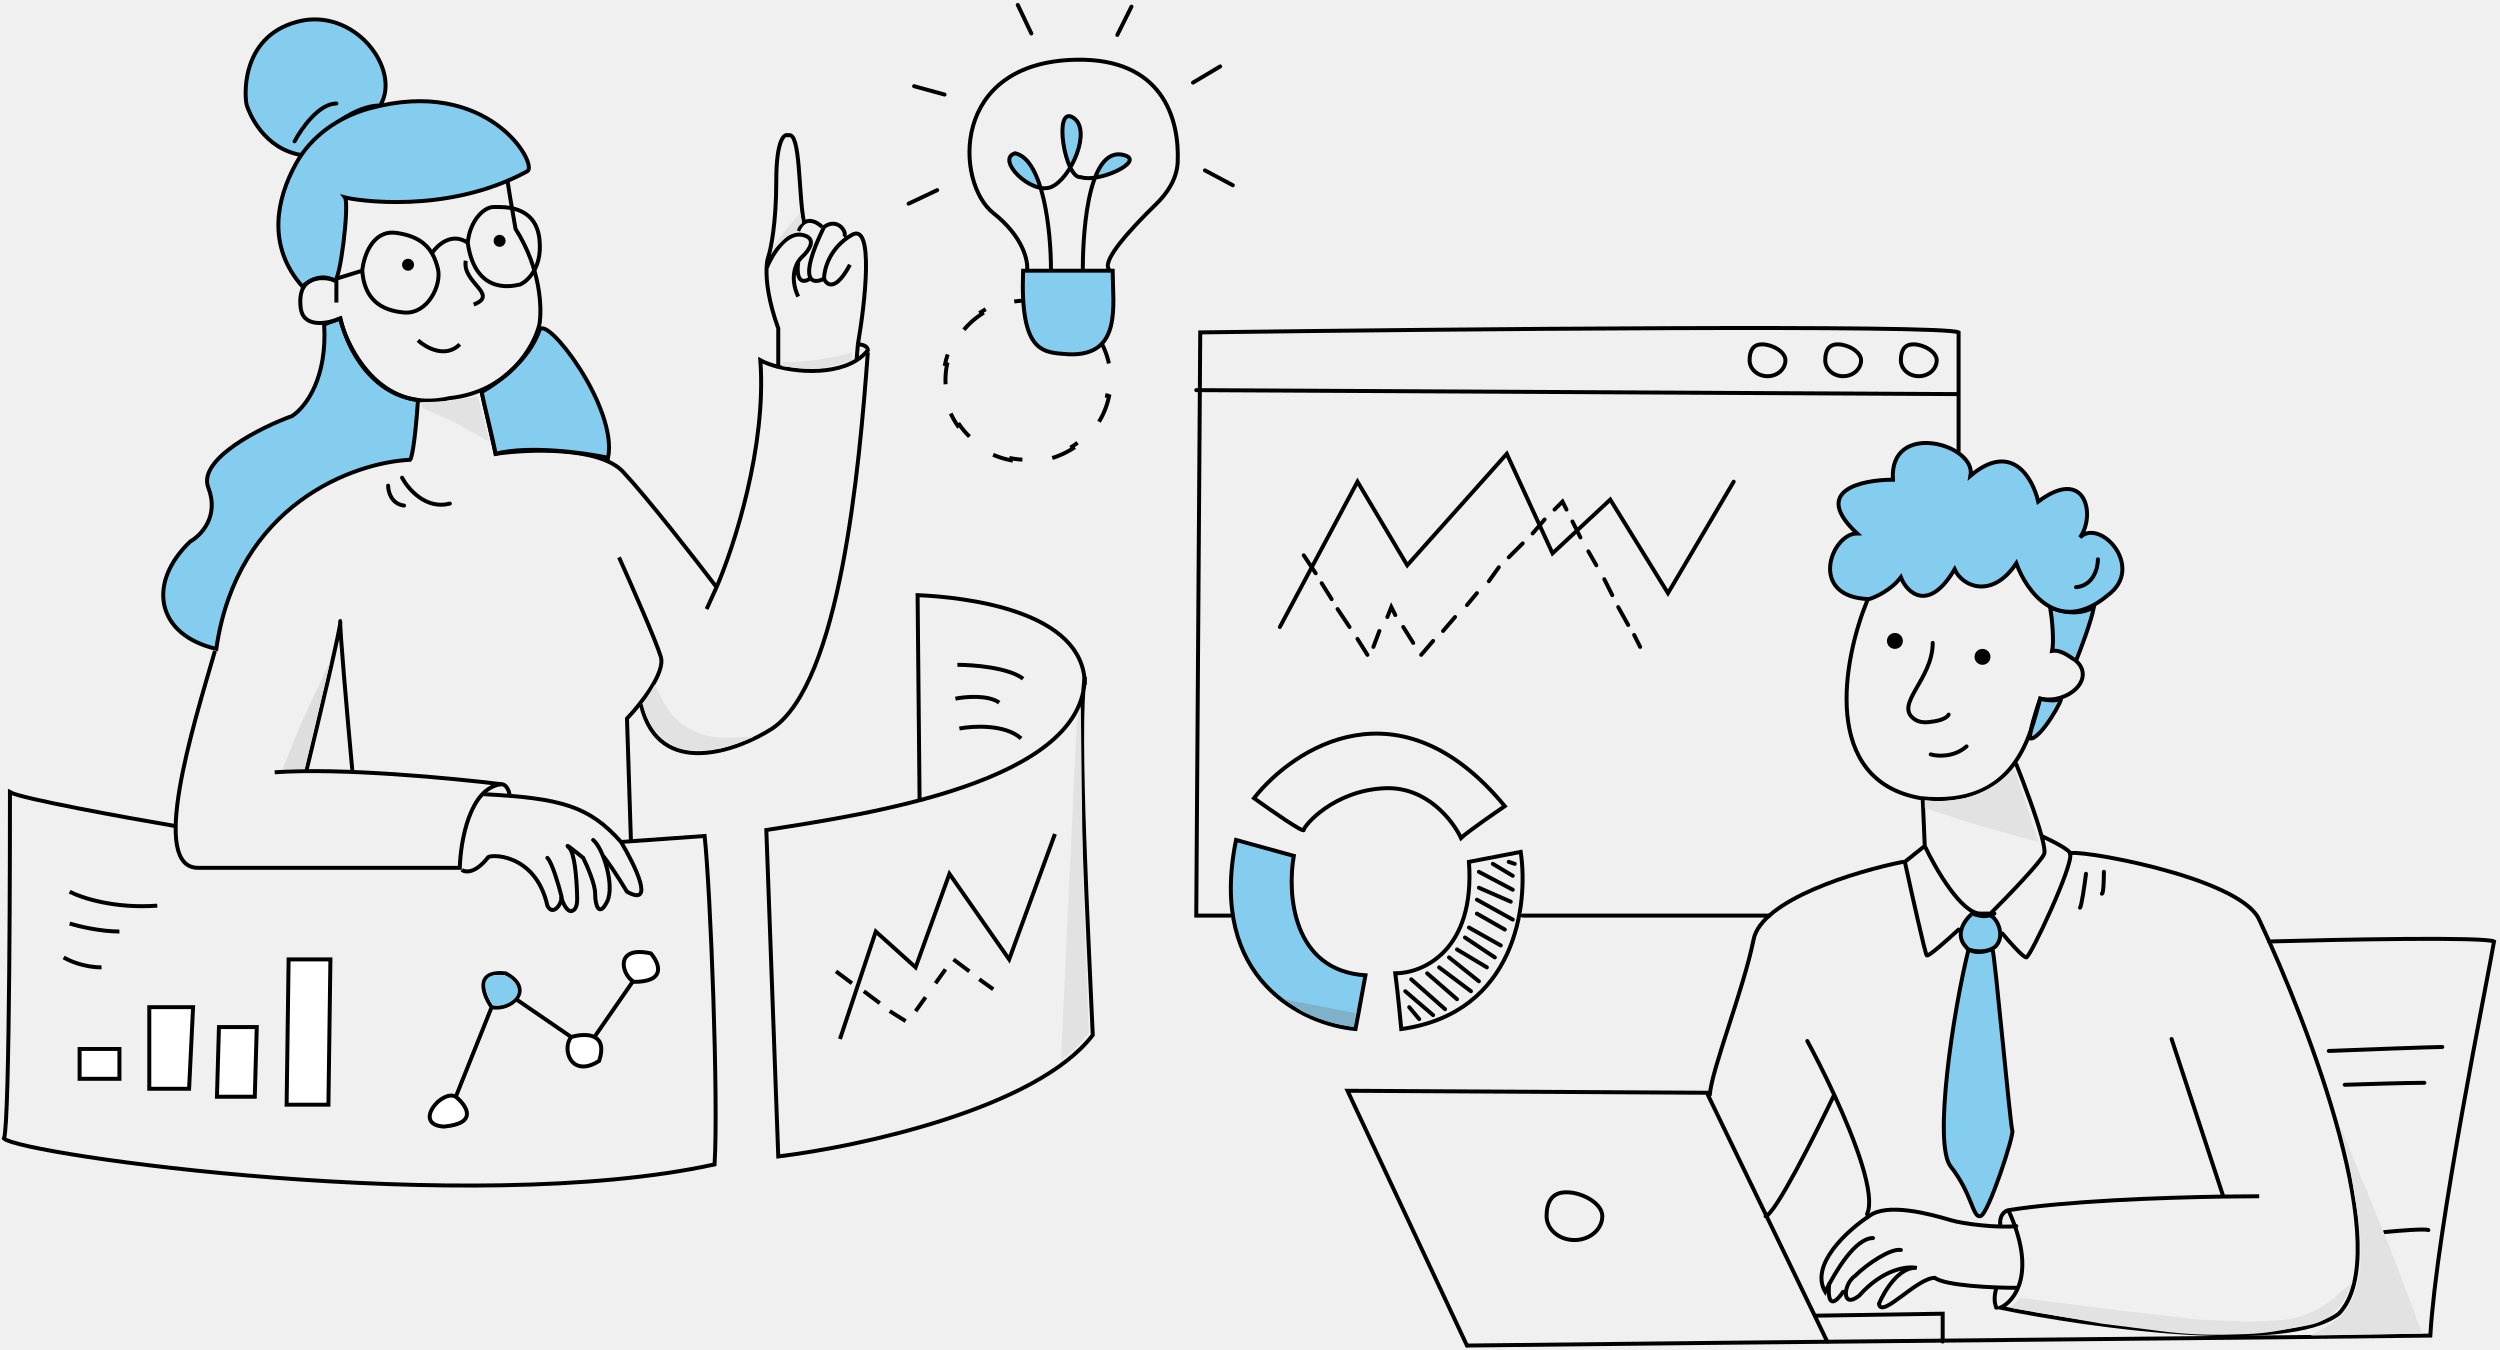
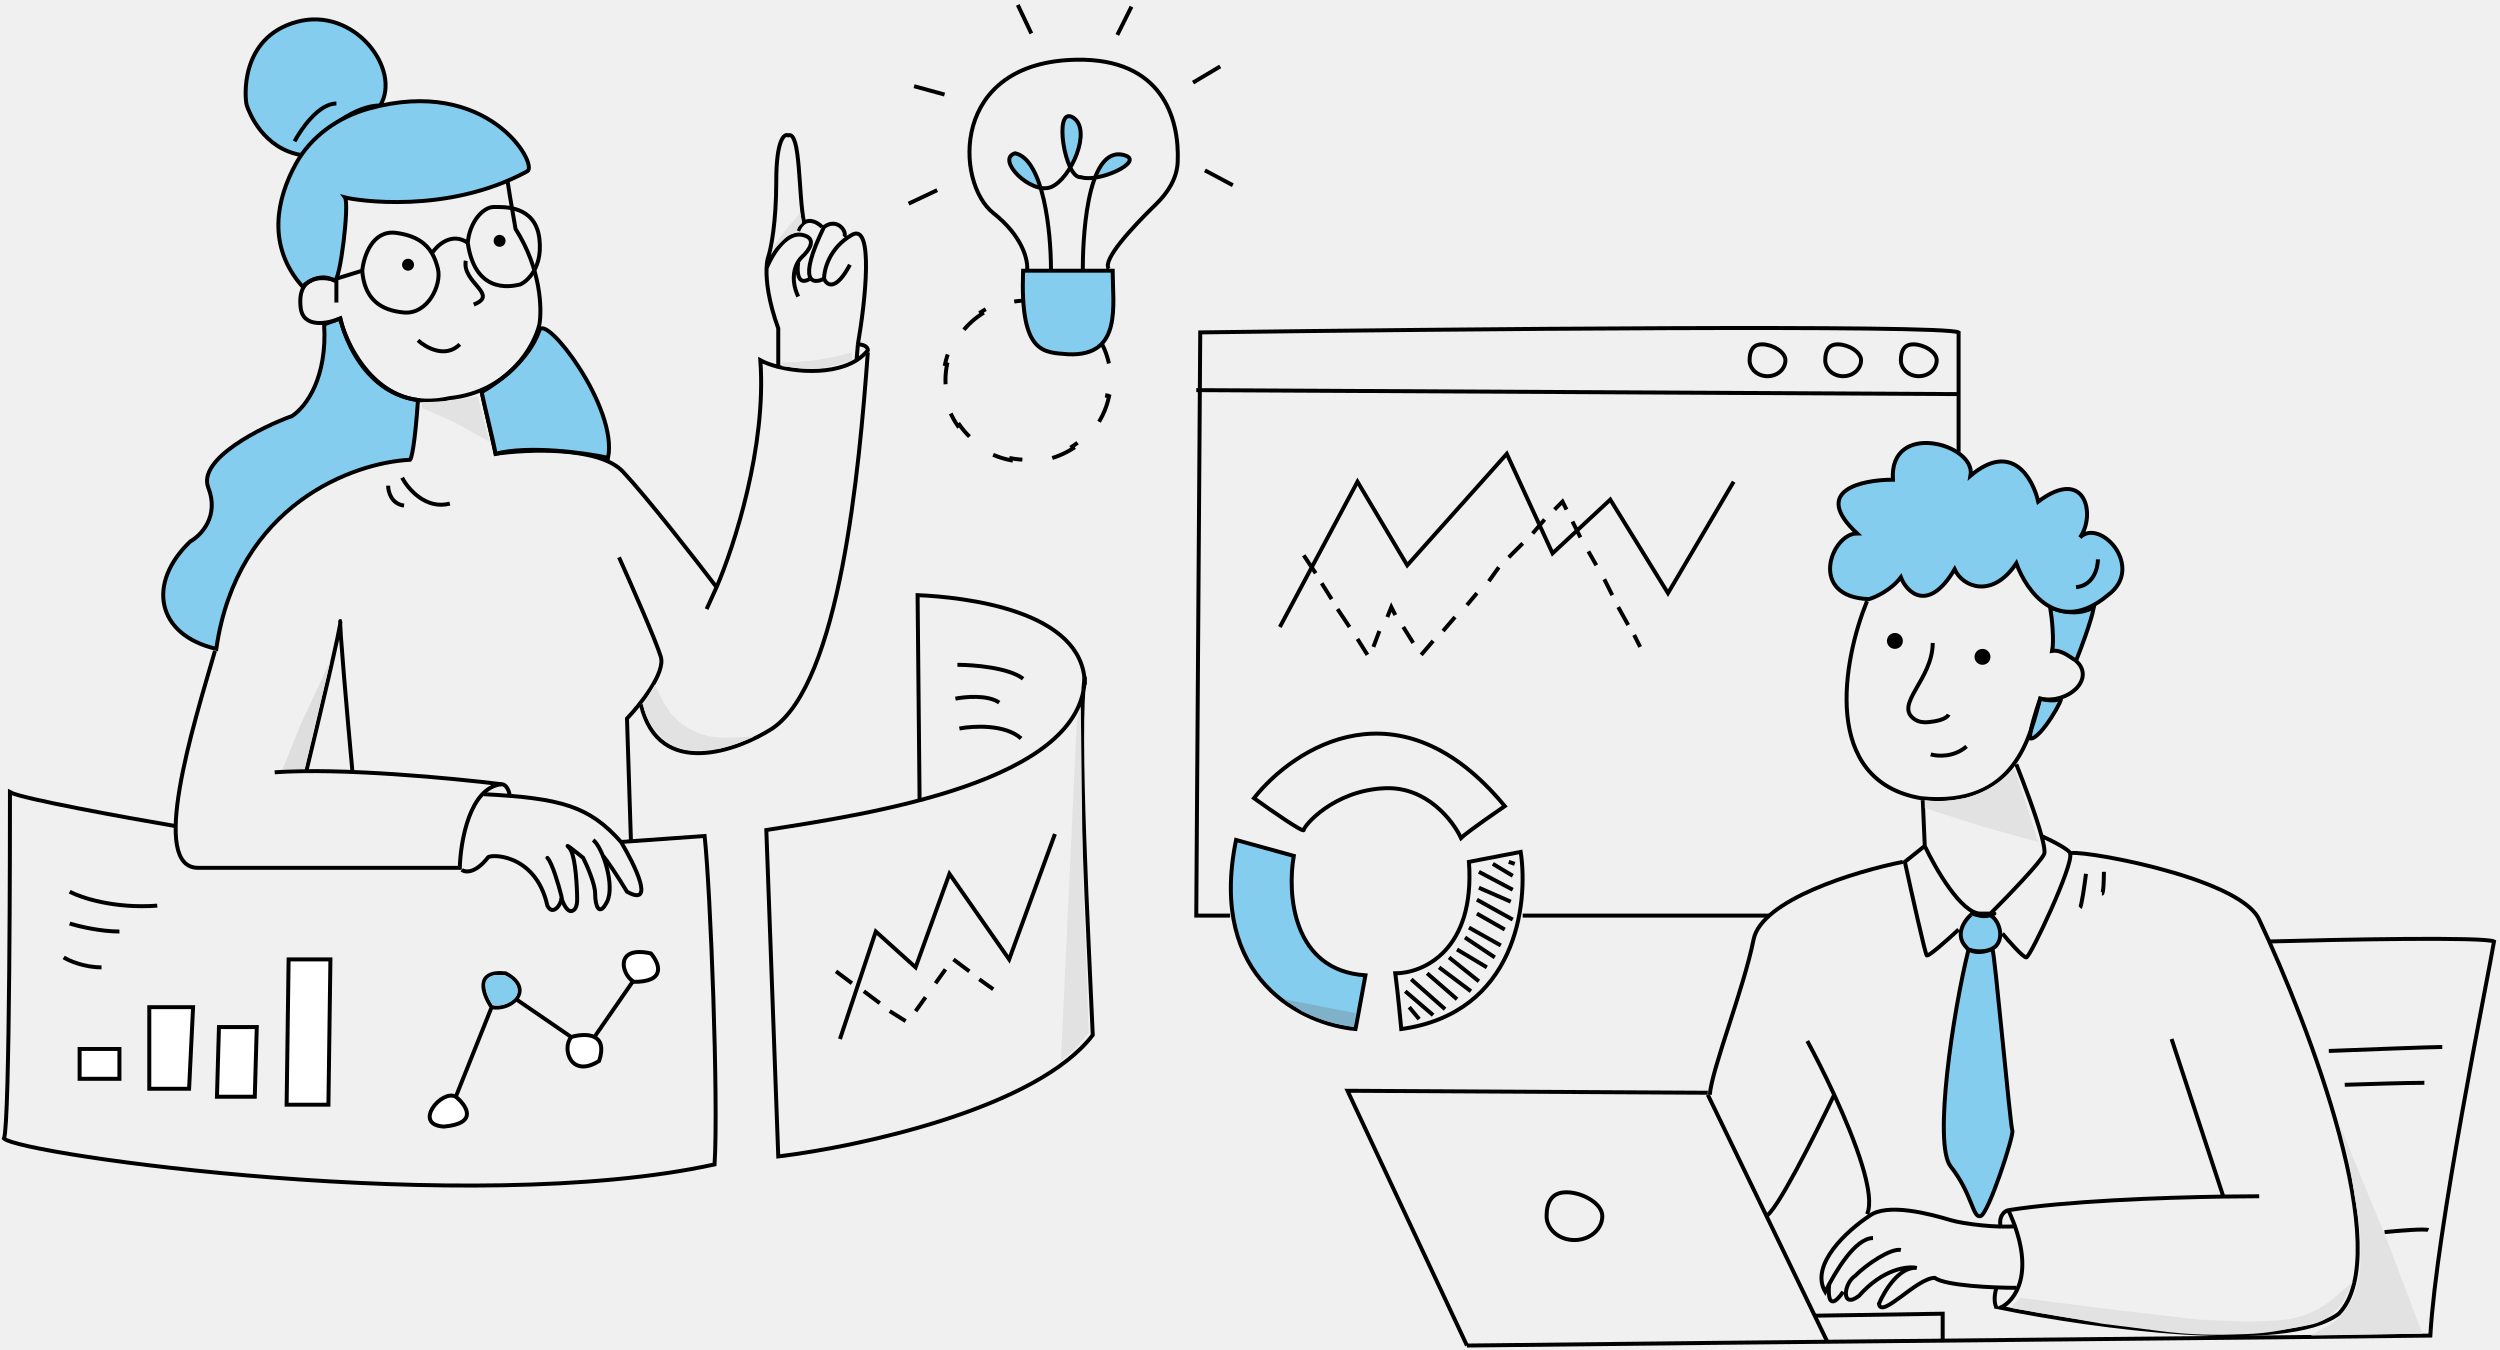
<svg xmlns="http://www.w3.org/2000/svg" viewBox="0 0 628 339" fill="none">
-   <path d="M379 216.5L380.5 217M369 233L377 237.5M371 229.5L378 233.5M371 226L380 231M371.5 223L379.5 226.5M371.5 219L380 223.5M375 217L380 220M368 235.5L375.5 240.5M366 238.5L373.5 243M364 240.5L371.5 246.5M361.5 243L369.5 249M358.5 244.5L366 251M354.5 246L363 253.5M353 249L360 255M354 253L356.5 256M315 200.5C325 187.833 351.6 170.5 378 202.5C370.4 207.7 367.5 210 367 210.5C365 206.167 358.4 197.6 348 198C335 198.5 327.5 207.5 327.5 208.5C327.5 209.3 319.167 203.5 315 200.5ZM369 216.5L382 214C384 227.167 380.8 254.5 352 258.5C351.2 250.1 350.667 245.667 350.5 244.5C357.333 244.5 370.6 238.9 369 216.5Z" stroke="black" stroke-linecap="round" />
-   <path d="M599 309.5C602.333 309.167 609.2 308.6 610 309" stroke="black" stroke-linecap="round" />
-   <path d="M589 272.5C593.833 272.333 604.6 272 609 272" stroke="black" stroke-linecap="round" />
-   <path d="M585 264C593.5 263.667 611.1 263 613.5 263" stroke="black" stroke-linecap="round" />
-   <path d="M429 274.5L338.5 274L368.5 338" stroke="black" stroke-linecap="round" />
-   <path d="M454 261.5C455.931 265.056 458.375 269.855 460.751 275M469 305C471.225 300.273 466.168 286.734 460.751 275M460.751 275C456 285 445.9 305.1 443.5 305.5M429 275L459 337" stroke="black" stroke-linecap="round" />
-   <path d="M478 216.5C466.333 218.833 442.5 226 440.5 236C438 248.5 430 268.5 429.5 275" stroke="black" stroke-linecap="round" />
-   <path d="M528.5 219C528.5 220.833 528.4 224.5 528 224.5" stroke="black" stroke-linecap="round" />
-   <path d="M524 219.5C523.667 222.167 522.9 227.6 522.5 228" stroke="black" stroke-linecap="round" />
-   <path d="M459.5 322.5C459.167 325.333 459.4 329.7 463 324.5" stroke="black" stroke-linecap="round" />
-   <path d="M506.499 323.5C500.832 323.5 488.799 323 485.999 321C481.499 321 472.499 331.5 471.999 327.5C473.332 324.333 477.099 318.1 481.499 318.5C479.165 318 472.999 318.7 466.999 325.5C462.499 329 462.999 322.5 465.999 320.5C468.999 317.5 474.999 313.5 477.499 314M506.499 308C501.999 308.5 493.25 307.476 489.999 306.5C484.999 305 473.999 302 469.499 305.5C464.166 309 454.499 317.7 458.499 324.5C461 319.5 466 311 470.5 311" stroke="black" stroke-linecap="round" />
-   <path d="M501.5 323.5C501.167 324.5 500.7 326.9 501.5 328.5" stroke="black" stroke-linecap="round" />
+   <path d="M379 216.5L380.5 217M369 233L377 237.5M371 229.5L378 233.5M371 226L380 231M371.5 223L379.5 226.5M371.5 219L380 223.5M375 217L380 220M368 235.5L375.5 240.5M366 238.5L373.5 243M364 240.5L371.5 246.5M361.5 243L369.5 249M358.5 244.5L366 251M354.5 246L363 253.5M353 249L360 255M354 253L356.5 256M315 200.5C325 187.833 351.6 170.5 378 202.5C370.4 207.7 367.5 210 367 210.5C365 206.167 358.4 197.6 348 198C335 198.5 327.5 207.5 327.5 208.5C327.5 209.3 319.167 203.5 315 200.5ZM369 216.5L382 214C384 227.167 380.8 254.5 352 258.5C351.2 250.1 350.667 245.667 350.5 244.5C357.333 244.5 370.6 238.9 369 216.5Z" stroke="black" strokeLinecap="round" />
+   <path d="M599 309.5C602.333 309.167 609.2 308.6 610 309" stroke="black" strokeLinecap="round" />
+   <path d="M589 272.5C593.833 272.333 604.6 272 609 272" stroke="black" strokeLinecap="round" />
+   <path d="M585 264C593.5 263.667 611.1 263 613.5 263" stroke="black" strokeLinecap="round" />
+   <path d="M429 274.5L338.5 274L368.5 338" stroke="black" strokeLinecap="round" />
+   <path d="M454 261.5C455.931 265.056 458.375 269.855 460.751 275M469 305C471.225 300.273 466.168 286.734 460.751 275M460.751 275C456 285 445.9 305.1 443.5 305.5M429 275L459 337" stroke="black" strokeLinecap="round" />
+   <path d="M478 216.5C466.333 218.833 442.5 226 440.5 236C438 248.5 430 268.5 429.5 275" stroke="black" strokeLinecap="round" />
+   <path d="M528.5 219C528.5 220.833 528.4 224.5 528 224.5" stroke="black" strokeLinecap="round" />
+   <path d="M524 219.5C523.667 222.167 522.9 227.6 522.5 228" stroke="black" strokeLinecap="round" />
+   <path d="M459.5 322.5C459.167 325.333 459.4 329.7 463 324.5" stroke="black" strokeLinecap="round" />
+   <path d="M506.499 323.5C500.832 323.5 488.799 323 485.999 321C481.499 321 472.499 331.5 471.999 327.5C473.332 324.333 477.099 318.1 481.499 318.5C479.165 318 472.999 318.7 466.999 325.5C462.499 329 462.999 322.5 465.999 320.5C468.999 317.5 474.999 313.5 477.499 314M506.499 308C501.999 308.5 493.25 307.476 489.999 306.5C484.999 305 473.999 302 469.499 305.5C464.166 309 454.499 317.7 458.499 324.5C461 319.5 466 311 470.5 311" stroke="black" strokeLinecap="round" />
+   <path d="M501.5 323.5C501.167 324.5 500.7 326.9 501.5 328.5" stroke="black" strokeLinecap="round" />
  <path d="M526 152.5C522 154.9 517 153.5 515 152.5C515.5 155.5 516 161 515.5 163.5C517.9 163.1 520.333 165.333 521.5 166C522.5 163.5 525.2 156.5 526 152.5Z" fill="#84CDEE" />
  <path d="M517.5 175.5C516.3 176.3 513.666 175.833 512.5 175.5C511.5 178.333 509.6 184.3 510 185.5C512.5 186 519 174.5 517.5 175.5Z" fill="#84CDEE" />
-   <path d="M526 152.5C522 154.9 517 153.5 515 152.5C515.5 155.5 516 161 515.5 163.5C517.9 163.1 520.333 165.333 521.5 166C522.5 163.5 525.2 156.5 526 152.5Z" stroke="black" stroke-linecap="round" />
-   <path d="M517.5 175.5C516.3 176.3 513.666 175.833 512.5 175.5C511.5 178.333 509.6 184.3 510 185.5C512.5 186 519 174.5 517.5 175.5Z" stroke="black" stroke-linecap="round" />
+   <path d="M526 152.5C522 154.9 517 153.5 515 152.5C515.5 155.5 516 161 515.5 163.5C517.9 163.1 520.333 165.333 521.5 166C522.5 163.5 525.2 156.5 526 152.5Z" stroke="black" strokeLinecap="round" />
+   <path d="M517.5 175.5C516.3 176.3 513.666 175.833 512.5 175.5C511.5 178.333 509.6 184.3 510 185.5C512.5 186 519 174.5 517.5 175.5Z" stroke="black" strokeLinecap="round" />
  <path d="M469.502 150.5C454.003 150 460.003 134 466.502 134C454.903 123.2 467.668 120.499 475.5 120.499C474.5 105.499 496.5 111.499 495 119.5C505.4 110.7 510.667 120.167 512 126C524 117 526.5 129.499 522.5 135C527.5 130 539 142.5 529.5 149.5C517.1 159.9 509 148.5 506.5 141.5C500.5 150.5 493 147.5 491 143C484.5 154 479 149 477.5 145C475.1 148.2 471.168 150 469.502 150.5Z" fill="#84CDEE" />
-   <path d="M527 140.5C527 142.667 525.9 147.1 521.5 147.5M466.502 134C460.003 134 454.003 150 469.502 150.5C471.168 150 475.1 148.2 477.5 145C479 149 484.5 154 491 143C493 147.5 500.5 150.5 506.5 141.5C509 148.5 517.1 159.9 529.5 149.5C539 142.5 527.5 130 522.5 135C526.5 129.499 524 117 512 126C510.667 120.167 505.4 110.7 495 119.5C496.5 111.499 474.5 105.499 475.5 120.499C467.668 120.499 454.903 123.2 466.502 134Z" stroke="black" stroke-linecap="round" />
-   <path d="M97.5 122C97.5 123.5 98.3 126.6 101.5 127" stroke="black" stroke-linecap="round" />
-   <path d="M101 120C102.5 122.833 107 128.1 113 126.5" stroke="black" stroke-linecap="round" />
+   <path d="M527 140.5C527 142.667 525.9 147.1 521.5 147.5M466.502 134C460.003 134 454.003 150 469.502 150.5C471.168 150 475.1 148.2 477.5 145C479 149 484.5 154 491 143C493 147.5 500.5 150.5 506.5 141.5C509 148.5 517.1 159.9 529.5 149.5C539 142.5 527.5 130 522.5 135C526.5 129.499 524 117 512 126C510.667 120.167 505.4 110.7 495 119.5C496.5 111.499 474.5 105.499 475.5 120.499C467.668 120.499 454.903 123.2 466.502 134Z" stroke="black" strokeLinecap="round" />
+   <path d="M97.5 122C97.5 123.5 98.3 126.6 101.5 127" stroke="black" strokeLinecap="round" />
+   <path d="M101 120C102.5 122.833 107 128.1 113 126.5" stroke="black" strokeLinecap="round" />
  <path d="M231 201L230.5 149.5C242 150 272.5 153.2 272.5 172" stroke="black" />
  <path d="M240.5 167C244.5 167 253.4 167.7 257 170.5" stroke="black" />
  <path d="M240 175.5C242.5 175 248.2 174.5 251 176.5" stroke="black" />
  <path d="M246 246L249.5 248.5" stroke="black" />
  <path d="M239.5 241L243.5 244" stroke="black" />
  <path d="M211 261L220 234L230 243L238.5 219.5L253.5 241L265 209.5M210 244L214 247M217 249L221 252M223.5 254L227.5 256.5M230 254L232.5 250.5M192.5 208.5C218 204.5 272.5 196.5 272.5 170C270.5 182.5 273.5 236 274.5 260C260.5 278.4 216 288 195.5 290.5L192.5 208.5Z" stroke="black" />
  <path d="M235 247L237.5 243.5" stroke="black" />
  <path d="M83 241H72.5L72 277.5H82.5L83 241Z" fill="white" />
  <path d="M64.5 258H55L54.5 275.5H64L64.5 258Z" fill="white" />
  <path d="M47.5 273.5L48.5 253H43H37.5V273.5H47.5Z" fill="white" />
  <path d="M30 263.5H20V271H30V263.5Z" fill="white" />
  <path d="M123.5 253L114.5 275.5C117.167 277.667 120.3 282.2 111.5 283C103.5 282.5 111 273.5 114.5 275.5L123.5 253C121.333 249.833 119 243.7 127 244.5C131.025 246.647 131.162 249.226 129.651 251L143.5 260.5C145.222 259.984 147.672 259.68 149.309 260.5L158.897 246.649L159 246.5C156 244.5 154.5 237.5 163.5 239.5C165.598 241.933 167.614 246.769 158.897 246.649L149.309 260.5C150.841 261.267 151.66 263.019 150.5 266.5C143.5 271 141 263.5 143.5 260.5L129.651 251C128.347 252.531 125.816 253.463 123.5 253Z" fill="white" />
  <path d="M114.5 275.5L123.5 253M114.5 275.5C117.167 277.667 120.3 282.2 111.5 283C103.5 282.5 111 273.5 114.5 275.5ZM123.5 253C121.333 249.833 119 243.7 127 244.5C131.025 246.647 131.162 249.226 129.651 251M123.5 253C125.816 253.463 128.347 252.531 129.651 251M129.651 251L143.5 260.5M143.5 260.5C141 263.5 143.5 271 150.5 266.5C151.66 263.019 150.841 261.267 149.309 260.5M143.5 260.5C145.222 259.984 147.672 259.68 149.309 260.5M149.309 260.5L158.897 246.649M158.897 246.649L159 246.5C156 244.5 154.5 237.5 163.5 239.5C165.598 241.933 167.614 246.769 158.897 246.649ZM72.5 241H83L82.5 277.5H72L72.5 241ZM55 258H64.5L64 275.5H54.5L55 258ZM37.5 253V273.5H47.5L48.5 253H43H37.5ZM20 263.5H30V271H20V263.5Z" stroke="black" />
  <path d="M16 240.5C17.333 241.333 21.1 243 25.5 243" stroke="black" />
  <path d="M17.5 232C19.667 232.667 25.2 234 30 234" stroke="black" />
-   <path d="M141 225.5C141.472 227.035 142.53 229.156 143.64 228.839C145.139 228.412 145.009 226.203 144.962 224.645C144.83 220.351 144.329 214.329 143 213C141.4 211.4 144.667 214 146.5 215.5C147.5 217.5 149.5 222.1 149.5 224.5C149.5 227.5 150.5 230.5 152.5 226.5C154.5 222.5 151.5 213 149 211" stroke="black" stroke-linecap="round" />
+   <path d="M141 225.5C141.472 227.035 142.53 229.156 143.64 228.839C145.139 228.412 145.009 226.203 144.962 224.645C144.83 220.351 144.329 214.329 143 213C141.4 211.4 144.667 214 146.5 215.5C147.5 217.5 149.5 222.1 149.5 224.5C149.5 227.5 150.5 230.5 152.5 226.5C154.5 222.5 151.5 213 149 211" stroke="black" strokeLinecap="round" />
  <path d="M201.999 56C200.499 49.001 201.199 32.8 197.999 34C196.999 33.5 194.999 35.1 194.999 45.501C194.999 55.901 193.666 62.5 192.999 64.5C192.789 65.077 192.603 66.082 192.557 67.5M195.499 92.5C195.499 91.667 195.499 88.5 195.499 82.5C193.031 75.645 192.459 70.591 192.557 67.5M192.557 67.5C192.58 67 196.5 58 201.5 59C205.5 59.8 203.167 63 201.5 64.5C200.167 65.667 198.1 69.3 200.5 74.5" stroke="black" />
  <path d="M206.5 57C205.167 55.666 202.1 54 200.5 58" stroke="black" />
  <path d="M207.001 70.001C204.167 71.501 200.201 71.001 207.001 57.001C210.5 54.501 213 58.501 212 59.501" stroke="black" />
  <path d="M200.5 66C200.166 68.167 200.3 72 203.5 70M218 88.5C215.833 118 211 171.5 194 183C185.5 188.5 165.5 196 161 177" stroke="black" />
  <path d="M158.5 211.5L157.5 180.5C160.833 177 167.2 169 166 165C164.8 161 158.5 146.667 155.5 140" stroke="black" />
  <path d="M241 183C244.5 182.333 252.5 181.9 256.5 185.5" stroke="black" />
  <path d="M121 98.5L124.5 114C132.667 112.833 150.5 112.1 156.5 118.5C162.5 124.9 174.667 140.5 180 147.5M180 147.5L177.5 153M180 147.5C184.333 137.5 192.6 112.1 191 90.5C195.771 93.102 208.069 94.952 215.161 90.5M215.5 86.5C216.333 86.5 218 86.8 218 88C217.205 88.993 216.244 89.82 215.161 90.5M215.5 86.5L215.161 90.5M215.5 86.5C217.333 76 219.6 55.8 214 59C208.4 62.2 207 67.667 207 70C207.667 71.667 209.9 73.3 213.5 66.5" stroke="black" />
  <path d="M77 193.5C80 181.166 85.9 156.4 85.5 156C85.1 155.6 87.333 180.833 88.5 193.5" stroke="black" />
  <path d="M95.501 26.5C87.901 26.5 79.334 34.834 76.001 39C66.002 37.501 62.501 28 62.001 26.5C61.501 25.001 60.001 9.5 74.501 5.5C89.001 1.5 101.001 17.5 95.501 26.5Z" fill="#84CDEE" stroke="black" />
  <path d="M84 70.5C80.8 68.5 77.333 70.666 76 72C66.887 61.782 69.483 49.865 74.377 41.052C78.217 34.137 85.064 29.382 92.686 27.269C122.634 18.964 135.187 41.209 132.5 42.999C112.307 54.014 89.164 50.285 86.66 49.598C87.804 51.168 85.441 70.98 84 70.5Z" fill="#84CDEE" stroke="black" />
  <path d="M135.5 82.999C132.893 90.431 125.441 95.944 121 98.5C121.683 101.969 123.68 109.617 124.5 114C132.698 111.809 146.936 113.721 152.743 115C155.305 102.4 137.037 78.617 135.5 82.999Z" fill="#84CDEE" stroke="black" />
  <path d="M85.436 80L81.423 81.5C82.227 94.7 77.075 102 73.395 104.5C65.871 107.167 49.517 115.3 52.326 122.5C55.135 129.7 50.488 134.5 47.813 136C36.778 146.5 39.286 159.5 54.334 163C59.551 126.6 88.947 116.167 102.993 115.5C103.328 115.333 104.197 112.1 105 100.5C92.961 98.9 86.941 86.167 85.436 80Z" fill="#84CDEE" stroke="black" />
  <path d="M84.501 76V70.5C81.168 69.334 74.701 69 75.501 77C75.9 82.6 82.333 81.333 85.5 80C87.333 88.333 95.4 104 113 100C127.8 98.4 134.167 87 135.5 81.5C136.167 77.667 135.9 67.5 129.5 57.5C128.3 50.7 127.667 46.667 127.5 45.5" stroke="black" />
  <path d="M84.5 70L91 68M91 68C91.333 64.5 93.5 57.7 99.5 58.5C104.5 59.167 107.056 61.167 108.5 63.611M91 68C91.5 75.001 95.5 78 101.5 78.5C107.5 79 111 71.5 110 67.5C109.667 66.166 109.222 64.833 108.5 63.611M108.5 63.611C109.833 61.574 113.5 58.2 117.5 61M117.5 61C118 55.5 121.5 52 124 52C126.5 52 134.5 51.5 135.5 60C136.5 68.5 131 71.5 130.5 71.5C130 71.5 119.5 74.999 117.5 61ZM117 65.5C116 71 125.5 74 119 76.5M105 85.5C107 87.333 111.9 90.1 115.5 86.5" stroke="black" />
  <path d="M53.999 163.5C48.5 182.5 37.199 218.4 49.999 218H115.5C115.667 211.333 118 197.8 126 197C127.2 197 127.833 198.667 128 199.5" stroke="black" />
  <path d="M126 197C113.833 195.5 85.4 192.8 69 194" stroke="black" />
  <circle cx="102.5" cy="66.5" r="1.5" fill="black" />
  <circle cx="125.5" cy="60.5" r="1.5" fill="black" />
  <path d="M122.5 215.5L122.89 215.812L123 215.675V215.5H122.5ZM137.5 227.5L137.012 227.608L137.025 227.668L137.053 227.723L137.5 227.5ZM141 225L140.515 225.121L140.52 225.14L140.526 225.158L141 225ZM137.854 215.146C137.658 214.951 137.342 214.951 137.146 215.146C136.951 215.342 136.951 215.658 137.146 215.853L137.854 215.146ZM115.688 218.89C116.856 219.825 119.632 219.885 122.89 215.812L122.11 215.187C118.968 219.114 116.811 218.508 116.312 218.109L115.688 218.89ZM123 215.5C123 215.706 122.852 215.776 122.9 215.746C122.926 215.73 122.999 215.695 123.142 215.66C123.42 215.591 123.854 215.543 124.412 215.554C125.522 215.577 127.053 215.83 128.679 216.522C131.91 217.899 135.548 221.021 137.012 227.608L137.988 227.391C136.452 220.479 132.59 217.101 129.071 215.602C127.322 214.857 125.665 214.579 124.432 214.555C123.818 214.542 123.291 214.592 122.901 214.689C122.71 214.737 122.522 214.803 122.371 214.897C122.242 214.978 122 215.169 122 215.5H123ZM137.053 227.723C137.466 228.55 138.029 229.048 138.723 229.085C139.381 229.12 139.953 228.726 140.367 228.277C140.795 227.814 141.14 227.205 141.347 226.61C141.548 226.032 141.651 225.373 141.474 224.842L140.526 225.158C140.599 225.377 140.577 225.78 140.403 226.281C140.235 226.764 139.955 227.249 139.633 227.598C139.297 227.962 138.994 228.098 138.777 228.087C138.596 228.077 138.284 227.95 137.947 227.276L137.053 227.723ZM141.485 224.879C141.149 223.536 140.571 221.447 139.924 219.539C139.6 218.586 139.257 217.669 138.915 216.91C138.583 216.171 138.225 215.517 137.854 215.146L137.146 215.853C137.375 216.082 137.671 216.583 138.003 217.32C138.327 218.039 138.658 218.922 138.976 219.86C139.613 221.736 140.184 223.797 140.515 225.121L141.485 224.879Z" fill="black" />
  <path d="M17.5 224C20.333 225.5 28.7 228.3 39.5 227.5" stroke="black" />
  <path d="M75.5 182L83 166L76.5 193.214H71L75.5 182Z" fill="#DEDEDE" />
  <path d="M44 207.5C31.333 205.333 5.3 200.6 2.5 199C2.5 207.5 2.5 282.5 1 286C5 290 118 306 179.5 292.5C180.5 276.5 178.5 224 177 210L156 211.5" stroke="black" />
  <path d="M161.5 177L164.5 172L166.615 176.229C167.53 178.06 168.786 179.699 170.315 181.058C171.76 182.342 173.424 183.355 175.228 184.049L175.512 184.158C177.812 185.043 180.271 185.439 182.733 185.322L189.5 185L188.768 185.325C186.261 186.44 183.662 187.335 181 188L176.5 188.5H174.15C172.407 188.5 170.688 188.094 169.13 187.315C168.05 186.775 167.065 186.065 166.212 185.212L165.49 184.49C164.831 183.831 164.24 183.11 163.724 182.336C162.913 181.119 162.296 179.784 161.894 178.379L161.5 177Z" fill="#E2E2E2" />
  <path d="M106 101C110.323 101 114.635 100.573 118.874 99.725L120 99.5L123 111L114 106L106 102.5V101Z" fill="#E2E2E2" />
  <path d="M196.5 91H196.64C202.516 91 208.362 90.158 214 88.5V90.5L213.774 90.585C211.267 91.525 208.657 92.168 206 92.5H201L196.5 92V91Z" fill="#E2E2E2" />
  <path d="M194.5 61.5L198 57L201 53.5L201.5 56L200.836 56.664C200.615 56.885 200.449 57.154 200.35 57.451C200.132 58.104 199.595 58.601 198.927 58.768L198.671 58.832C198.232 58.942 197.831 59.169 197.511 59.489L194 63L194.5 61.5Z" fill="#E2E2E2" />
  <path d="M121.5 199.5C141 200.5 148 202.5 156 211.5C159.5 217.333 164.7 228 157.5 224C155.1 220 152.5 216.167 151.5 215" stroke="black" />
-   <path d="M74 35.5C75.667 32.333 80.1 26 84.5 26" stroke="black" stroke-linecap="round" />
+   <path d="M74 35.5C75.667 32.333 80.1 26 84.5 26" stroke="black" strokeLinecap="round" />
  <path d="M129.999 248.733C130.499 251 126.499 253 124.499 252.5C123.499 253 122 249.5 121.999 247.667C121.5 246 123.499 244.5 125.499 245C126.999 244.5 129.999 246.5 129.999 248.733Z" fill="#84CDEE" />
  <path d="M270.5 181L271.5 177.5L272 219L273.5 259.5L270 263.5L266.5 266.5L270.5 181Z" fill="#E2E2E2" />
  <path d="M275.397 84.015C276.931 86.224 278.035 88.742 278.591 91.452L278.101 91.553C278.363 92.829 278.5 94.148 278.5 95.5C278.5 96.852 278.363 98.171 278.101 99.447L278.591 99.548C278.035 102.258 276.931 104.776 275.397 106.985L274.986 106.7C273.479 108.872 271.544 110.741 269.3 112.19L269.571 112.61C267.329 114.058 264.785 115.097 262.052 115.619L261.958 115.128C260.678 115.372 259.354 115.5 258 115.5C256.646 115.5 255.322 115.372 254.042 115.128L253.948 115.619C251.215 115.097 248.671 114.058 246.429 112.61L246.7 112.19C244.456 110.741 242.521 108.872 241.014 106.7L240.603 106.985C239.069 104.776 237.965 102.258 237.409 99.548L237.899 99.447C237.637 98.171 237.5 96.852 237.5 95.5C237.5 94.148 237.637 92.829 237.899 91.553L237.409 91.452C237.965 88.742 239.069 86.224 240.603 84.015L241.014 84.3C242.521 82.128 244.456 80.259 246.7 78.81L246.429 78.39C248.671 76.942 251.215 75.903 253.948 75.381L254.042 75.872C255.322 75.628 256.646 75.5 258 75.5C259.354 75.5 260.678 75.628 261.958 75.872L262.052 75.381C264.785 75.903 267.329 76.942 269.571 78.39L269.3 78.81C271.544 80.259 273.479 82.128 274.986 84.3L275.397 84.015Z" stroke="black" stroke-dasharray="8 8" />
  <path d="M268.502 89C281.999 89.5 279.501 76.5 279.501 68H257.999H257.001C256.201 89.2 262.249 88.5 268.502 89Z" fill="#84CDEE" />
  <path d="M255 38.5C257.966 39.159 260.015 42.668 261.4 47.196C262.319 47.357 263.21 47.316 264 47C265.707 46.317 267.473 44.41 268.859 42.075C266.514 37.271 265.716 27.23 269.5 29.5C272.793 31.476 271.532 37.571 268.859 42.075C269.613 43.619 270.527 44.622 271.5 44.5C272.445 44.815 273.705 44.823 275.058 44.626C276.617 40.566 278.965 37.939 282.5 39C286.575 40.223 280.153 43.883 275.058 44.626C273.705 44.823 272.445 44.815 271.5 44.5C270.527 44.622 269.613 43.619 268.859 42.075C267.473 44.41 265.707 46.317 264 47C263.21 47.316 262.319 47.357 261.4 47.196C256.504 46.341 250.79 39.763 255 38.5Z" fill="#84CDEE" />
-   <path d="M257.999 68H257.001C256.201 89.2 262.249 88.5 268.502 89C281.999 89.5 279.501 76.5 279.501 68H257.999ZM257.999 68C258.333 65.666 257.099 59.5 249.499 53.5C239.999 46 238.499 15.5 270.499 15C291.76 14.667 296.33 29.486 295.836 40.725C295.655 44.848 293.327 48.452 290.365 51.325C284.136 57.363 276.925 65.295 278.5 67.5M264 67.5C264 58.5 262.2 40.1 255 38.5C250 40 259 48.999 264 47C269 45 274.5 32.5 269.5 29.5C264.5 26.5 267.5 45 271.5 44.5C276 46 287.658 40.547 282.5 39C272.5 36 272 62.5 272 67.5" stroke="black" stroke-linecap="round" />
-   <line x1="284.224" y1="1.671" x2="280.671" y2="8.776" stroke="black" stroke-linecap="round" />
-   <line x1="306.51" y1="16.685" x2="299.684" y2="20.75" stroke="black" stroke-linecap="round" />
-   <line x1="0.5" y1="-0.5" x2="8.444" y2="-0.5" transform="matrix(-0.964286 -0.264862 -0.264862 0.964286 237.625 24.3691)" stroke="black" stroke-linecap="round" />
-   <line x1="0.5" y1="-0.5" x2="8.444" y2="-0.5" transform="matrix(-0.90388 0.427785 0.427785 0.90388 236.086 48)" stroke="black" stroke-linecap="round" />
-   <line x1="0.5" y1="-0.5" x2="8.444" y2="-0.5" transform="matrix(-0.882021 -0.471209 -0.471209 0.882021 309.891 47.2148)" stroke="black" stroke-linecap="round" />
-   <line x1="0.5" y1="-0.5" x2="8.444" y2="-0.5" transform="matrix(-0.429346 -0.90314 -0.90314 0.429346 258.84 9.07812)" stroke="black" stroke-linecap="round" />
-   <path d="M469 151C463 165.667 457.3 196.1 482.5 200.5C506.5 203 510 184.5 512.5 175.5C519.5 177 526.5 170.5 521.5 166M485.5 161.5C485.5 170.755 475.65 177.012 480.92 180.667C481.886 181.337 483.107 181.521 484.278 181.417C486.349 181.233 488.895 180.709 489.5 179.5" stroke="black" stroke-linecap="round" />
-   <path d="M485 189.5C486.667 190 490.8 190.3 494 187.5" stroke="black" stroke-linecap="round" />
+   <path d="M257.999 68H257.001C256.201 89.2 262.249 88.5 268.502 89C281.999 89.5 279.501 76.5 279.501 68H257.999ZM257.999 68C258.333 65.666 257.099 59.5 249.499 53.5C239.999 46 238.499 15.5 270.499 15C291.76 14.667 296.33 29.486 295.836 40.725C295.655 44.848 293.327 48.452 290.365 51.325C284.136 57.363 276.925 65.295 278.5 67.5M264 67.5C264 58.5 262.2 40.1 255 38.5C250 40 259 48.999 264 47C269 45 274.5 32.5 269.5 29.5C264.5 26.5 267.5 45 271.5 44.5C276 46 287.658 40.547 282.5 39C272.5 36 272 62.5 272 67.5" stroke="black" strokeLinecap="round" />
+   <line x1="284.224" y1="1.671" x2="280.671" y2="8.776" stroke="black" strokeLinecap="round" />
+   <line x1="306.51" y1="16.685" x2="299.684" y2="20.75" stroke="black" strokeLinecap="round" />
+   <line x1="0.5" y1="-0.5" x2="8.444" y2="-0.5" transform="matrix(-0.964286 -0.264862 -0.264862 0.964286 237.625 24.3691)" stroke="black" strokeLinecap="round" />
+   <line x1="0.5" y1="-0.5" x2="8.444" y2="-0.5" transform="matrix(-0.90388 0.427785 0.427785 0.90388 236.086 48)" stroke="black" strokeLinecap="round" />
+   <line x1="0.5" y1="-0.5" x2="8.444" y2="-0.5" transform="matrix(-0.882021 -0.471209 -0.471209 0.882021 309.891 47.2148)" stroke="black" strokeLinecap="round" />
+   <line x1="0.5" y1="-0.5" x2="8.444" y2="-0.5" transform="matrix(-0.429346 -0.90314 -0.90314 0.429346 258.84 9.07812)" stroke="black" strokeLinecap="round" />
+   <path d="M469 151C463 165.667 457.3 196.1 482.5 200.5C506.5 203 510 184.5 512.5 175.5C519.5 177 526.5 170.5 521.5 166M485.5 161.5C485.5 170.755 475.65 177.012 480.92 180.667C481.886 181.337 483.107 181.521 484.278 181.417C486.349 181.233 488.895 180.709 489.5 179.5" stroke="black" strokeLinecap="round" />
+   <path d="M485 189.5C486.667 190 490.8 190.3 494 187.5" stroke="black" strokeLinecap="round" />
  <circle cx="498" cy="165" r="2" fill="black" />
  <circle cx="476" cy="161" r="2" fill="black" />
  <path d="M495.5 229.5C496.333 229.833 498.3 230.4 499.5 230C501 229.5 504 234.5 501.5 237.5C500.346 238.885 497.229 239.485 494.5 238.5C497.204 239.98 499.72 238.5 500.5 238.5C501 238.5 505 283 505.5 284C506 285 499.5 305 497.5 305.5C495.5 306 495.5 300 490 293C485.6 287.4 490.599 254.173 494.5 238.5C493.907 238.286 494.5 238.5 494 238C490.047 234.047 495.318 229.43 495.5 229.5Z" fill="#84CDEE" />
-   <path d="M483 201L483.5 212.5M483.5 212.5C486.167 218.167 492.7 229.5 497.5 229.5C502.3 229.5 501.167 229.5 500 229.5C504.167 225.333 512.7 216.5 513.5 214.5C513.741 213.898 513.444 212.226 512.84 210M483.5 212.5L478.5 216.5C480.167 224.167 483.6 239.6 484 240C484.4 240.4 489.5 235.833 492 233.5M506.5 192C508.365 196.661 511.435 204.826 512.84 210M512.84 210C515.393 211.167 520.4 213.7 520 214.5M494.5 238.5C497.229 239.485 500.346 238.885 501.5 237.5C504 234.5 501 229.5 499.5 230C498.3 230.4 496.333 229.833 495.5 229.5C495.318 229.43 490.047 234.047 494 238C494.5 238.5 493.907 238.286 494.5 238.5ZM494.5 238.5C490.599 254.173 485.6 287.4 490 293C495.5 300 495.5 306 497.5 305.5C499.5 305 506 285 505.5 284C505 283 501 238.5 500.5 238.5C499.72 238.5 497.204 239.98 494.5 238.5Z" stroke="black" stroke-linecap="round" />
+   <path d="M483 201L483.5 212.5M483.5 212.5C486.167 218.167 492.7 229.5 497.5 229.5C502.3 229.5 501.167 229.5 500 229.5C504.167 225.333 512.7 216.5 513.5 214.5C513.741 213.898 513.444 212.226 512.84 210M483.5 212.5L478.5 216.5C480.167 224.167 483.6 239.6 484 240C484.4 240.4 489.5 235.833 492 233.5M506.5 192C508.365 196.661 511.435 204.826 512.84 210M512.84 210C515.393 211.167 520.4 213.7 520 214.5M494.5 238.5C497.229 239.485 500.346 238.885 501.5 237.5C504 234.5 501 229.5 499.5 230C498.3 230.4 496.333 229.833 495.5 229.5C495.318 229.43 490.047 234.047 494 238C494.5 238.5 493.907 238.286 494.5 238.5ZM494.5 238.5C490.599 254.173 485.6 287.4 490 293C495.5 300 495.5 306 497.5 305.5C499.5 305 506 285 505.5 284C505 283 501 238.5 500.5 238.5C499.72 238.5 497.204 239.98 494.5 238.5Z" stroke="black" strokeLinecap="round" />
  <path d="M483.5 201C485.822 201.332 488.178 201.332 490.5 201L493.5 200.5L494.378 200.249C496.121 199.751 497.803 199.062 499.394 198.194C501.454 197.071 503.343 195.657 505.002 193.998L506 193L509 202L512 211.5L497.5 207.5L483.5 203V201Z" fill="#E2E2E2" />
-   <path d="M503.002 234.5C504.668 236.5 508.202 240.5 509.002 240.5C510.002 240.5 521.002 217 520.002 214.5C519.332 212.826 562.502 220 567.502 231C580.168 257.833 601.902 315.2 587.502 330C574.302 340 525.335 333.167 502.502 328.5C506.168 326.833 511.702 319.6 504.502 304M504.502 304C518.918 301.707 542.816 300.822 558.502 300.577M504.502 304C503.668 304.167 502.102 305.2 502.502 308M558.502 300.577C561.966 300.523 565.029 300.5 567.502 300.5L558.502 300.577ZM558.502 300.577L545.502 261" stroke="black" stroke-linecap="round" />
+   <path d="M503.002 234.5C504.668 236.5 508.202 240.5 509.002 240.5C510.002 240.5 521.002 217 520.002 214.5C519.332 212.826 562.502 220 567.502 231C580.168 257.833 601.902 315.2 587.502 330C574.302 340 525.335 333.167 502.502 328.5C506.168 326.833 511.702 319.6 504.502 304M504.502 304C518.918 301.707 542.816 300.822 558.502 300.577M504.502 304C503.668 304.167 502.102 305.2 502.502 308M558.502 300.577C561.966 300.523 565.029 300.5 567.502 300.5L558.502 300.577ZM558.502 300.577L545.502 261" stroke="black" strokeLinecap="round" />
  <path d="M402.5 305.5C402.5 308.749 399.436 311.5 395.5 311.5C391.564 311.5 388.5 308.749 388.5 305.5C388.5 303.754 388.833 302.252 389.601 301.198C390.348 300.172 391.56 299.5 393.5 299.5C395.468 299.5 397.751 300.196 399.536 301.326C401.339 302.468 402.5 303.962 402.5 305.5Z" stroke="black" />
  <path d="M448.5 90.5C448.5 92.661 446.536 94.5 444 94.5C441.464 94.5 439.5 92.661 439.5 90.5C439.5 89.304 439.72 88.299 440.207 87.605C440.672 86.943 441.425 86.5 442.667 86.5C443.94 86.5 445.429 86.969 446.594 87.736C447.774 88.512 448.5 89.505 448.5 90.5Z" stroke="black" />
  <path d="M467.5 90.5C467.5 92.661 465.536 94.5 463 94.5C460.464 94.5 458.5 92.661 458.5 90.5C458.5 89.304 458.72 88.299 459.207 87.605C459.672 86.943 460.425 86.5 461.667 86.5C462.94 86.5 464.429 86.969 465.594 87.736C466.774 88.512 467.5 89.505 467.5 90.5Z" stroke="black" />
  <path d="M486.5 90.5C486.5 92.661 484.536 94.5 482 94.5C479.464 94.5 477.5 92.661 477.5 90.5C477.5 89.304 477.72 88.299 478.207 87.605C478.672 86.943 479.425 86.5 480.667 86.5C481.94 86.5 483.429 86.969 484.594 87.736C485.774 88.512 486.5 89.505 486.5 90.5Z" stroke="black" />
-   <path d="M321.5 157.5L341 121L353.5 142L378.5 114L390 139L404.5 125.5L419 149L435.5 121M327.5 139.5L330.5 144M332 146.5L334.5 150.5M336 153L339 157.5M341 160.5L343.5 164.5M346.5 158.5L345 162.5M348.5 155L349.5 152.5L350.5 154.5M352.5 157.5L355 161.5M357 164.5L360 161M362.5 158.5L365.5 155M368.5 152L371 149M374 146L376.5 142.5M379 140L382.5 136.5M385 134L388 130.5M390.5 128L392.5 126L393.5 128M395 131L397 135M399 138.5L401 142M403 145.5L405 149.5M406.5 152.5L409 157M410.5 159.5L412 162.5" stroke="black" stroke-linecap="round" />
-   <path d="M456 330.5L488 330V337" stroke="black" stroke-linecap="round" />
-   <path d="M570 236.5C587.833 236 624.1 235.3 626.5 236.5C625 245.5 612 309 610.5 335.5C584.1 335.9 438.167 337.167 368.5 338" stroke="black" stroke-linecap="round" />
+   <path d="M321.5 157.5L341 121L353.5 142L378.5 114L390 139L404.5 125.5L419 149L435.5 121M327.5 139.5L330.5 144M332 146.5L334.5 150.5M336 153L339 157.5M341 160.5L343.5 164.5M346.5 158.5L345 162.5M348.5 155L349.5 152.5L350.5 154.5M352.5 157.5L355 161.5M357 164.5L360 161M362.5 158.5L365.5 155M368.5 152L371 149M374 146L376.5 142.5M379 140L382.5 136.5M385 134L388 130.5M390.5 128L392.5 126L393.5 128M395 131L397 135M399 138.5L401 142M403 145.5L405 149.5M406.5 152.5L409 157M410.5 159.5L412 162.5" stroke="black" strokeLinecap="round" />
+   <path d="M456 330.5L488 330V337" stroke="black" strokeLinecap="round" />
+   <path d="M570 236.5C587.833 236 624.1 235.3 626.5 236.5C625 245.5 612 309 610.5 335.5C584.1 335.9 438.167 337.167 368.5 338" stroke="black" strokeLinecap="round" />
  <path d="M587.5 282L600 312.5L608.5 335L580.5 335.5L584.847 332.964C585.944 332.324 586.955 331.545 587.853 330.647C589.27 329.23 590.384 327.541 591.128 325.681L591.382 325.045C591.793 324.017 592.109 322.954 592.326 321.868L592.481 321.094C592.826 319.369 593 317.614 593 315.854V313.598C593 310.871 592.775 308.148 592.326 305.458L591.5 300.5L590 291L587.5 282Z" fill="#E2E2E2" />
  <path d="M507.5 326L531 329L552.5 331.5L565 332L571.956 331.684C574.633 331.562 577.271 330.992 579.759 329.997C582.235 329.006 584.529 327.608 586.545 325.861L591 322L589.284 325.678C588.125 328.161 586.202 330.208 583.797 331.52C582.607 332.169 581.321 332.626 579.987 332.873L572.897 334.186C569.97 334.728 567.006 335.044 564.031 335.131L560.073 335.248C554.367 335.416 548.655 335.137 542.992 334.414L528 332.5L505 328.5L507.5 326Z" fill="#E2E2E2" />
-   <path d="M492 99C492 92.708 492 86.503 492 83.5C488.4 81.5 363.5 82.666 301.5 83.5L300.5 230H309M492 99C492 104.44 492 109.945 492 113.5V99ZM492 99L300.5 98M382.5 230H444.5" stroke="black" stroke-linecap="round" />
-   <path d="M324.999 215L310.499 211C303.299 246.2 327.499 257.333 340.499 258.5C340.666 257.667 341.399 253.8 342.999 245C324.599 243.8 323.332 224.5 324.999 215Z" fill="#84CDEE" stroke="black" stroke-linecap="round" />
+   <path d="M492 99C492 92.708 492 86.503 492 83.5C488.4 81.5 363.5 82.666 301.5 83.5L300.5 230H309M492 99C492 104.44 492 109.945 492 113.5V99ZM492 99L300.5 98M382.5 230H444.5" stroke="black" strokeLinecap="round" />
+   <path d="M324.999 215L310.499 211C303.299 246.2 327.499 257.333 340.499 258.5C340.666 257.667 341.399 253.8 342.999 245C324.599 243.8 323.332 224.5 324.999 215Z" fill="#84CDEE" stroke="black" strokeLinecap="round" />
  <path d="M322.5 251L340.5 254.5L340 258L335 257C332.341 256.335 329.763 255.382 327.312 254.156L327 254L322.5 251Z" fill="#7FB1C8" />
</svg>
